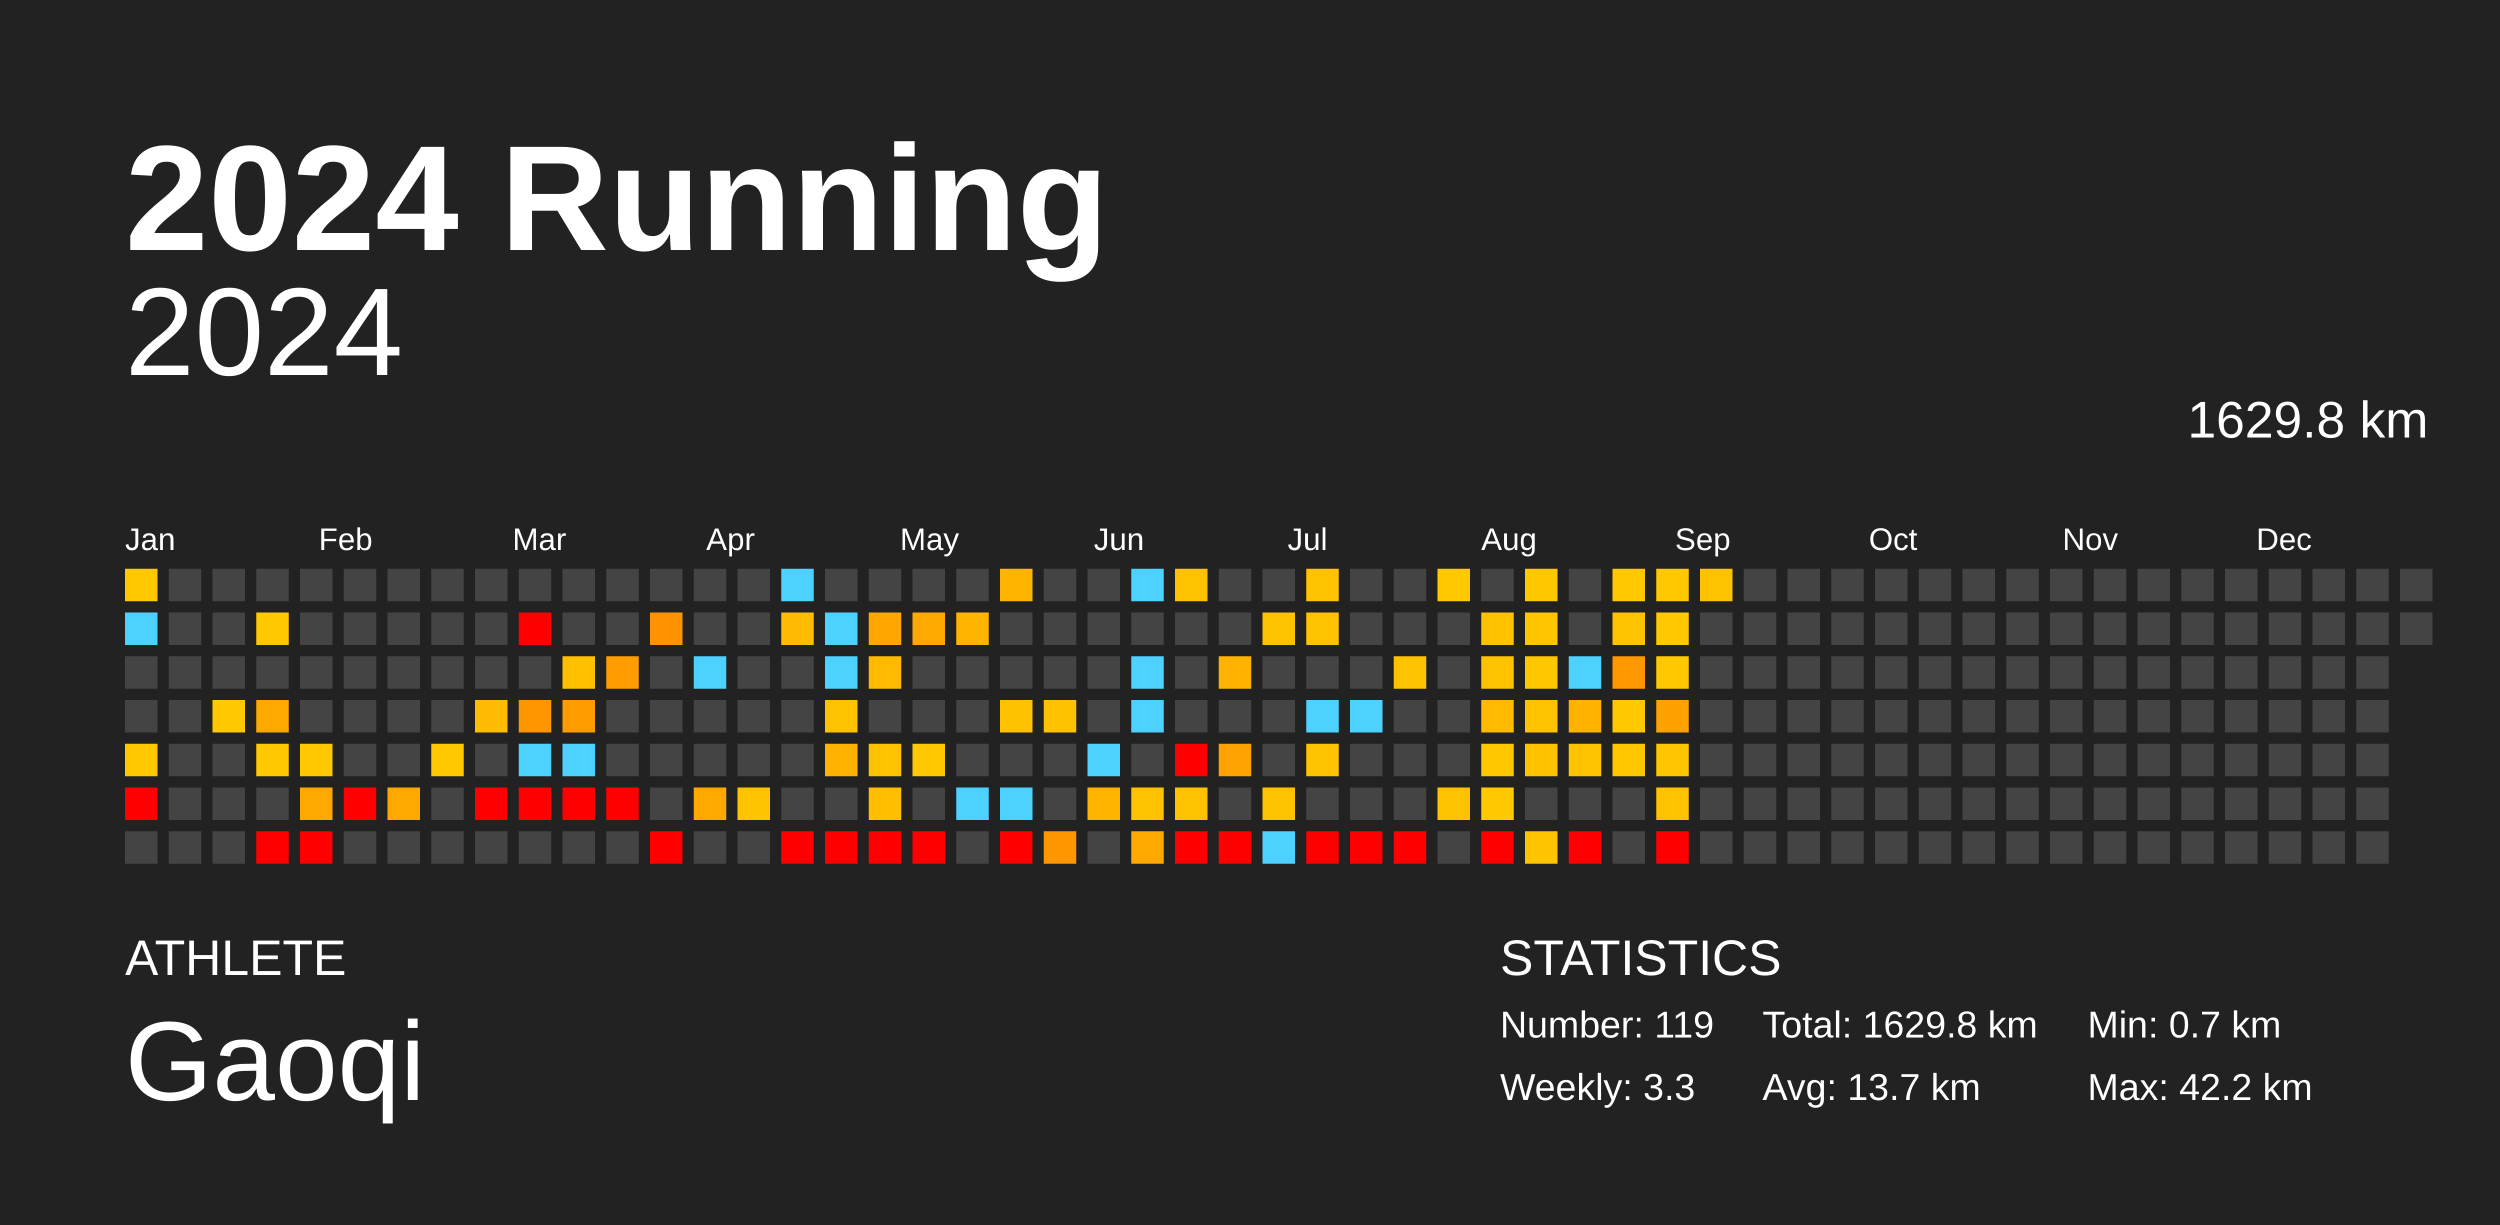
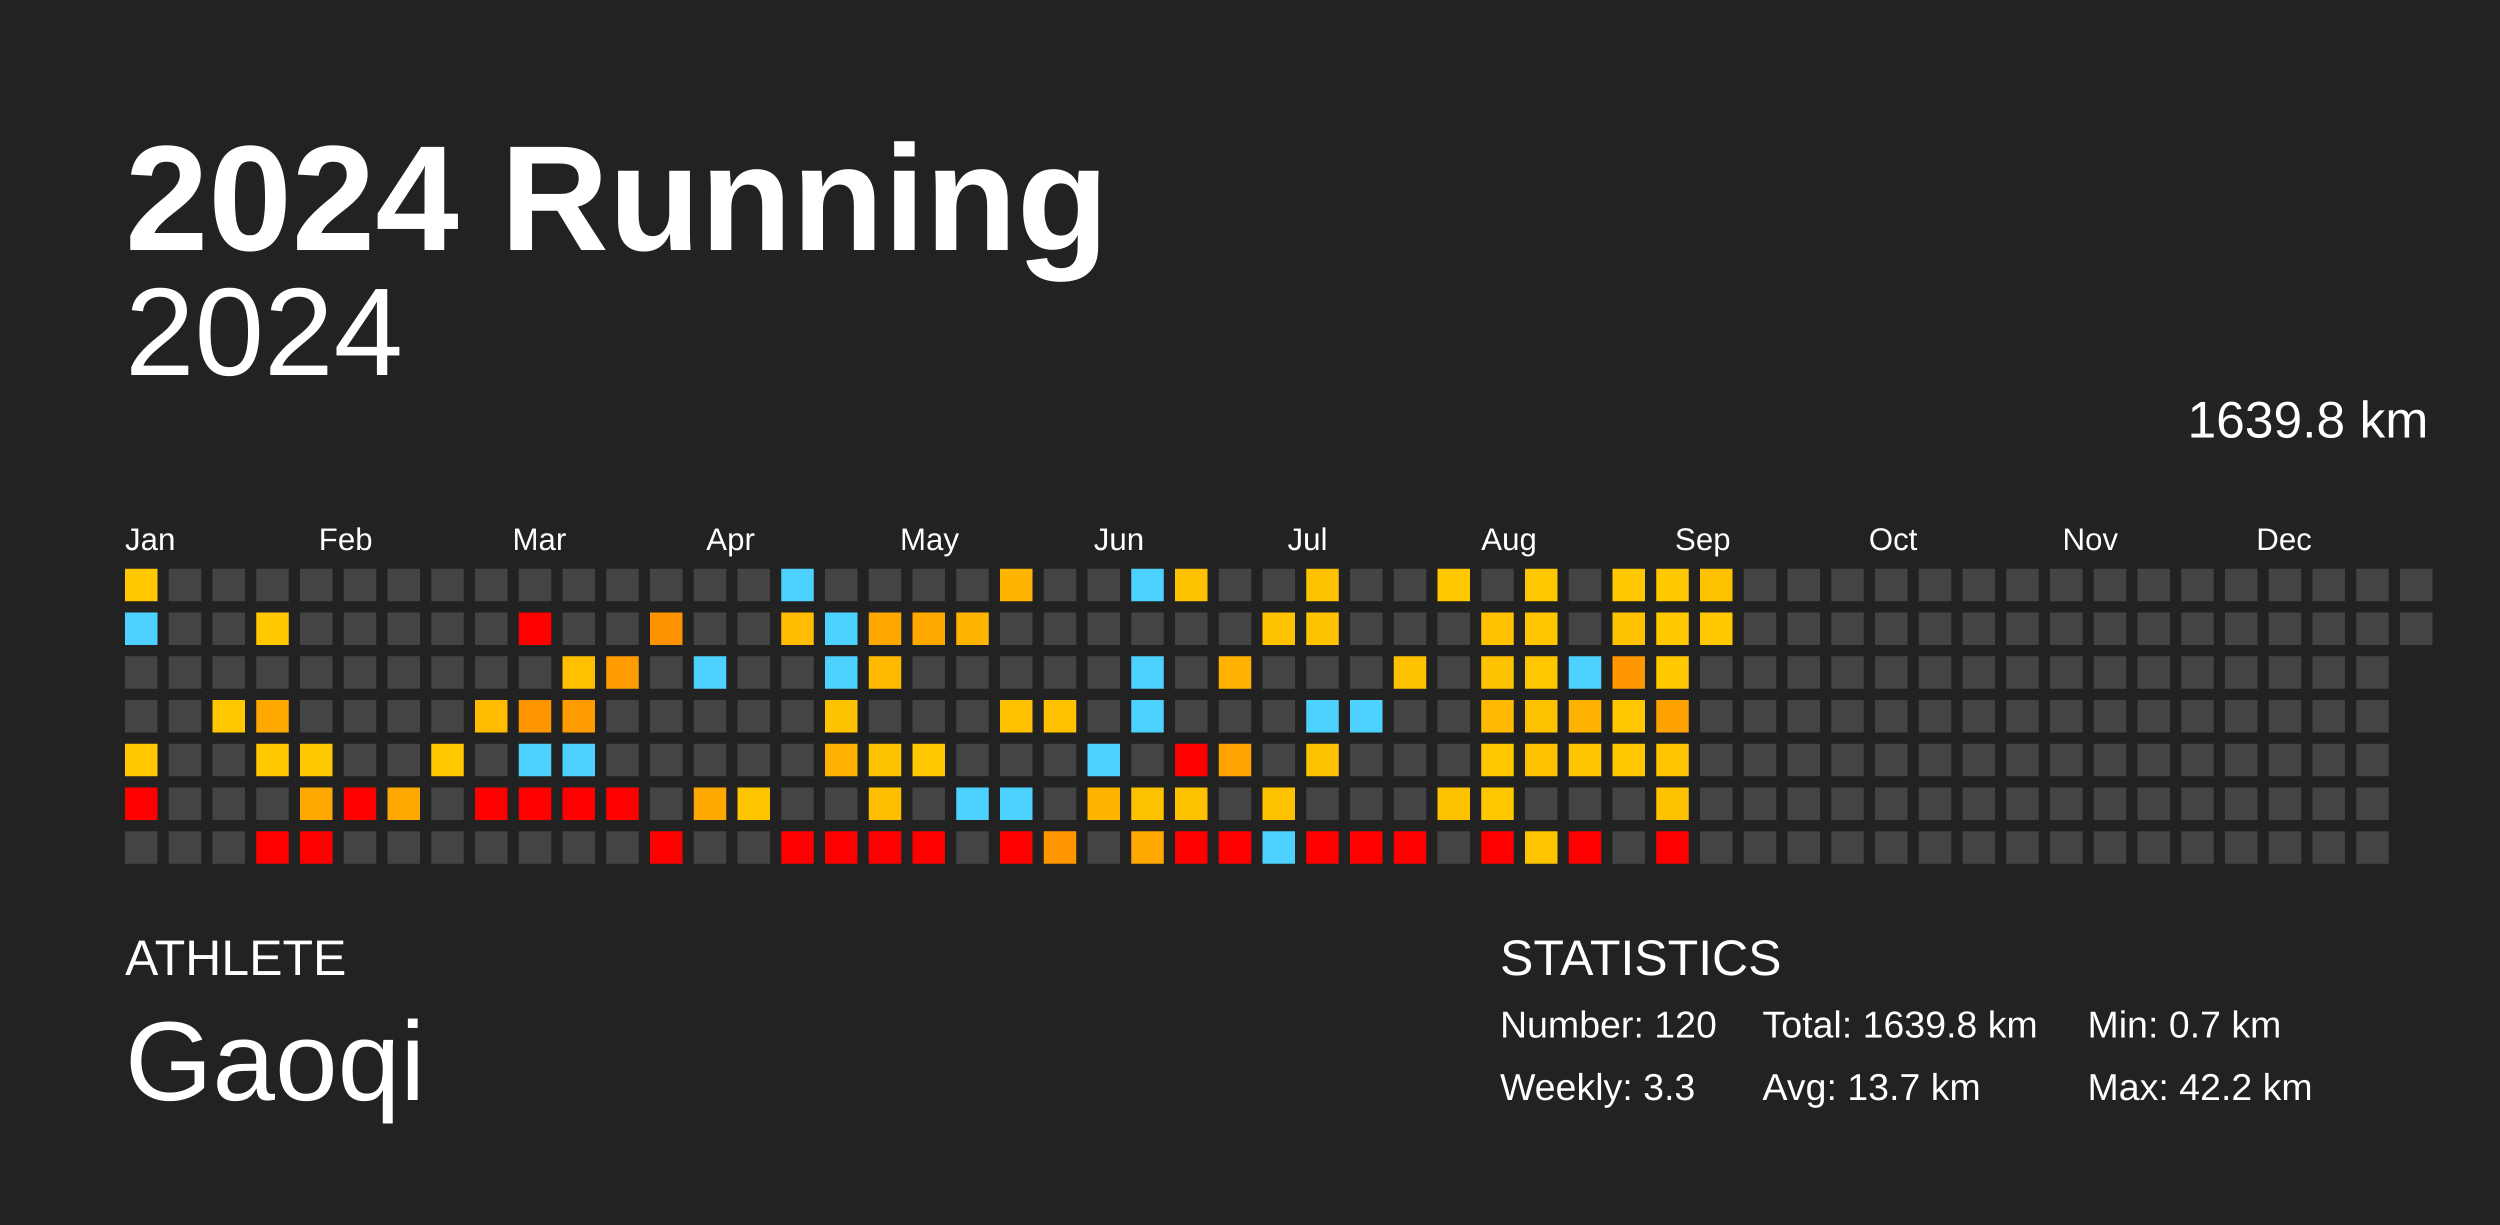
<svg xmlns="http://www.w3.org/2000/svg" baseProfile="full" height="98mm" version="1.1" viewBox="0,0,200,98" width="200mm">
  <defs />
  <rect fill="#222222" height="98" width="200" x="0" y="0" />
  <text fill="#FFFFFF" style="font-size:12px; font-family:Arial; font-weight:bold;" x="10" y="20">2024 Running</text>
  <text fill="#FFFFFF" style="font-size:4px; font-family:Arial" x="10" y="78">ATHLETE</text>
  <text fill="#FFFFFF" style="font-size:9px; font-family:Arial" x="10" y="88">Gaoqi</text>
  <text fill="#FFFFFF" style="font-size:4px; font-family:Arial" x="120" y="78">STATISTICS</text>
-   <text fill="#FFFFFF" style="font-size:3px; font-family:Arial" x="120" y="83">Number: 119</text>
+   <text fill="#FFFFFF" style="font-size:3px; font-family:Arial" x="120" y="83">Number: 120</text>
  <text fill="#FFFFFF" style="font-size:3px; font-family:Arial" x="120" y="88">Weekly: 3.3</text>
-   <text fill="#FFFFFF" style="font-size:3px; font-family:Arial" x="141" y="83">Total: 1629.8 km</text>
+   <text fill="#FFFFFF" style="font-size:3px; font-family:Arial" x="141" y="83">Total: 1639.8 km</text>
  <text fill="#FFFFFF" style="font-size:3px; font-family:Arial" x="141" y="88">Avg: 13.7 km</text>
  <text fill="#FFFFFF" style="font-size:3px; font-family:Arial" x="167" y="83">Min: 0.7 km</text>
  <text fill="#FFFFFF" style="font-size:3px; font-family:Arial" x="167" y="88">Max: 42.2 km</text>
  <text alignment-baseline="hanging" fill="#FFFFFF" style="font-size:10.0px; font-family:Arial;" x="10" y="30">2024</text>
-   <text alignment-baseline="hanging" fill="#FFFFFF" style="font-size:4.125px; font-family:Arial;" x="175" y="35">1629.8 km</text>
+   <text alignment-baseline="hanging" fill="#FFFFFF" style="font-size:4.125px; font-family:Arial;" x="175" y="35">1639.8 km</text>
  <text fill="#FFFFFF" style="font-size:2.5px; font-family:Arial" x="10.0" y="44">Jan</text>
  <text fill="#FFFFFF" style="font-size:2.5px; font-family:Arial" x="25.5" y="44">Feb</text>
  <text fill="#FFFFFF" style="font-size:2.5px; font-family:Arial" x="41.0" y="44">Mar</text>
  <text fill="#FFFFFF" style="font-size:2.5px; font-family:Arial" x="56.5" y="44">Apr</text>
  <text fill="#FFFFFF" style="font-size:2.5px; font-family:Arial" x="72.0" y="44">May</text>
  <text fill="#FFFFFF" style="font-size:2.5px; font-family:Arial" x="87.5" y="44">Jun</text>
  <text fill="#FFFFFF" style="font-size:2.5px; font-family:Arial" x="103.0" y="44">Jul</text>
  <text fill="#FFFFFF" style="font-size:2.5px; font-family:Arial" x="118.5" y="44">Aug</text>
  <text fill="#FFFFFF" style="font-size:2.5px; font-family:Arial" x="134.0" y="44">Sep</text>
  <text fill="#FFFFFF" style="font-size:2.5px; font-family:Arial" x="149.5" y="44">Oct</text>
  <text fill="#FFFFFF" style="font-size:2.5px; font-family:Arial" x="165.0" y="44">Nov</text>
  <text fill="#FFFFFF" style="font-size:2.5px; font-family:Arial" x="180.5" y="44">Dec</text>
  <rect fill="#ffc800" height="2.6" width="2.6" x="10.0" y="45.5" />
  <rect fill="#4dd2ff" height="2.6" width="2.6" x="10.0" y="49.0" />
  <rect fill="#444444" height="2.6" width="2.6" x="10.0" y="52.5" />
  <rect fill="#444444" height="2.6" width="2.6" x="10.0" y="56.0" />
  <rect fill="#ffc800" height="2.6" width="2.6" x="10.0" y="59.5" />
  <rect fill="red" height="2.6" width="2.6" x="10.0" y="63.0" />
  <rect fill="#444444" height="2.6" width="2.6" x="10.0" y="66.5" />
  <rect fill="#444444" height="2.6" width="2.6" x="13.5" y="45.5" />
  <rect fill="#444444" height="2.6" width="2.6" x="13.5" y="49.0" />
  <rect fill="#444444" height="2.6" width="2.6" x="13.5" y="52.5" />
  <rect fill="#444444" height="2.6" width="2.6" x="13.5" y="56.0" />
  <rect fill="#444444" height="2.6" width="2.6" x="13.5" y="59.5" />
  <rect fill="#444444" height="2.6" width="2.6" x="13.5" y="63.0" />
  <rect fill="#444444" height="2.6" width="2.6" x="13.5" y="66.5" />
  <rect fill="#444444" height="2.6" width="2.6" x="17.0" y="45.5" />
  <rect fill="#444444" height="2.6" width="2.6" x="17.0" y="49.0" />
  <rect fill="#444444" height="2.6" width="2.6" x="17.0" y="52.5" />
  <rect fill="#ffc800" height="2.6" width="2.6" x="17.0" y="56.0" />
  <rect fill="#444444" height="2.6" width="2.6" x="17.0" y="59.5" />
  <rect fill="#444444" height="2.6" width="2.6" x="17.0" y="63.0" />
  <rect fill="#444444" height="2.6" width="2.6" x="17.0" y="66.5" />
  <rect fill="#444444" height="2.6" width="2.6" x="20.5" y="45.5" />
  <rect fill="#ffc800" height="2.6" width="2.6" x="20.5" y="49.0" />
  <rect fill="#444444" height="2.6" width="2.6" x="20.5" y="52.5" />
  <rect fill="#ffa900" height="2.6" width="2.6" x="20.5" y="56.0" />
  <rect fill="#ffc800" height="2.6" width="2.6" x="20.5" y="59.5" />
  <rect fill="#444444" height="2.6" width="2.6" x="20.5" y="63.0" />
  <rect fill="red" height="2.6" width="2.6" x="20.5" y="66.5" />
  <rect fill="#444444" height="2.6" width="2.6" x="24.0" y="45.5" />
  <rect fill="#444444" height="2.6" width="2.6" x="24.0" y="49.0" />
  <rect fill="#444444" height="2.6" width="2.6" x="24.0" y="52.5" />
  <rect fill="#444444" height="2.6" width="2.6" x="24.0" y="56.0" />
  <rect fill="#ffc800" height="2.6" width="2.6" x="24.0" y="59.5" />
  <rect fill="#ffa900" height="2.6" width="2.6" x="24.0" y="63.0" />
  <rect fill="red" height="2.6" width="2.6" x="24.0" y="66.5" />
  <rect fill="#444444" height="2.6" width="2.6" x="27.5" y="45.5" />
  <rect fill="#444444" height="2.6" width="2.6" x="27.5" y="49.0" />
  <rect fill="#444444" height="2.6" width="2.6" x="27.5" y="52.5" />
  <rect fill="#444444" height="2.6" width="2.6" x="27.5" y="56.0" />
  <rect fill="#444444" height="2.6" width="2.6" x="27.5" y="59.5" />
  <rect fill="red" height="2.6" width="2.6" x="27.5" y="63.0" />
  <rect fill="#444444" height="2.6" width="2.6" x="27.5" y="66.5" />
  <rect fill="#444444" height="2.6" width="2.6" x="31.0" y="45.5" />
  <rect fill="#444444" height="2.6" width="2.6" x="31.0" y="49.0" />
  <rect fill="#444444" height="2.6" width="2.6" x="31.0" y="52.5" />
  <rect fill="#444444" height="2.6" width="2.6" x="31.0" y="56.0" />
  <rect fill="#444444" height="2.6" width="2.6" x="31.0" y="59.5" />
  <rect fill="#ffa900" height="2.6" width="2.6" x="31.0" y="63.0" />
  <rect fill="#444444" height="2.6" width="2.6" x="31.0" y="66.5" />
  <rect fill="#444444" height="2.6" width="2.6" x="34.5" y="45.5" />
  <rect fill="#444444" height="2.6" width="2.6" x="34.5" y="49.0" />
  <rect fill="#444444" height="2.6" width="2.6" x="34.5" y="52.5" />
  <rect fill="#444444" height="2.6" width="2.6" x="34.5" y="56.0" />
  <rect fill="#ffc800" height="2.6" width="2.6" x="34.5" y="59.5" />
  <rect fill="#444444" height="2.6" width="2.6" x="34.5" y="63.0" />
  <rect fill="#444444" height="2.6" width="2.6" x="34.5" y="66.5" />
  <rect fill="#444444" height="2.6" width="2.6" x="38.0" y="45.5" />
  <rect fill="#444444" height="2.6" width="2.6" x="38.0" y="49.0" />
  <rect fill="#444444" height="2.6" width="2.6" x="38.0" y="52.5" />
  <rect fill="#ffbc00" height="2.6" width="2.6" x="38.0" y="56.0" />
  <rect fill="#444444" height="2.6" width="2.6" x="38.0" y="59.5" />
  <rect fill="red" height="2.6" width="2.6" x="38.0" y="63.0" />
  <rect fill="#444444" height="2.6" width="2.6" x="38.0" y="66.5" />
  <rect fill="#444444" height="2.6" width="2.6" x="41.5" y="45.5" />
  <rect fill="red" height="2.6" width="2.6" x="41.5" y="49.0" />
  <rect fill="#444444" height="2.6" width="2.6" x="41.5" y="52.5" />
  <rect fill="#ff9600" height="2.6" width="2.6" x="41.5" y="56.0" />
  <rect fill="#4dd2ff" height="2.6" width="2.6" x="41.5" y="59.5" />
  <rect fill="red" height="2.6" width="2.6" x="41.5" y="63.0" />
  <rect fill="#444444" height="2.6" width="2.6" x="41.5" y="66.5" />
  <rect fill="#444444" height="2.6" width="2.6" x="45.0" y="45.5" />
  <rect fill="#444444" height="2.6" width="2.6" x="45.0" y="49.0" />
  <rect fill="#ffc000" height="2.6" width="2.6" x="45.0" y="52.5" />
  <rect fill="#ff9d00" height="2.6" width="2.6" x="45.0" y="56.0" />
  <rect fill="#4dd2ff" height="2.6" width="2.6" x="45.0" y="59.5" />
  <rect fill="red" height="2.6" width="2.6" x="45.0" y="63.0" />
  <rect fill="#444444" height="2.6" width="2.6" x="45.0" y="66.5" />
  <rect fill="#444444" height="2.6" width="2.6" x="48.5" y="45.5" />
  <rect fill="#444444" height="2.6" width="2.6" x="48.5" y="49.0" />
  <rect fill="#ff9d00" height="2.6" width="2.6" x="48.5" y="52.5" />
  <rect fill="#444444" height="2.6" width="2.6" x="48.5" y="56.0" />
  <rect fill="#444444" height="2.6" width="2.6" x="48.5" y="59.5" />
  <rect fill="red" height="2.6" width="2.6" x="48.5" y="63.0" />
  <rect fill="#444444" height="2.6" width="2.6" x="48.5" y="66.5" />
  <rect fill="#444444" height="2.6" width="2.6" x="52.0" y="45.5" />
  <rect fill="#ff9200" height="2.6" width="2.6" x="52.0" y="49.0" />
  <rect fill="#444444" height="2.6" width="2.6" x="52.0" y="52.5" />
  <rect fill="#444444" height="2.6" width="2.6" x="52.0" y="56.0" />
  <rect fill="#444444" height="2.6" width="2.6" x="52.0" y="59.5" />
  <rect fill="#444444" height="2.6" width="2.6" x="52.0" y="63.0" />
  <rect fill="red" height="2.6" width="2.6" x="52.0" y="66.5" />
  <rect fill="#444444" height="2.6" width="2.6" x="55.5" y="45.5" />
  <rect fill="#444444" height="2.6" width="2.6" x="55.5" y="49.0" />
  <rect fill="#4dd2ff" height="2.6" width="2.6" x="55.5" y="52.5" />
  <rect fill="#444444" height="2.6" width="2.6" x="55.5" y="56.0" />
  <rect fill="#444444" height="2.6" width="2.6" x="55.5" y="59.5" />
  <rect fill="#ffa900" height="2.6" width="2.6" x="55.5" y="63.0" />
  <rect fill="#444444" height="2.6" width="2.6" x="55.5" y="66.5" />
  <rect fill="#444444" height="2.6" width="2.6" x="59.0" y="45.5" />
  <rect fill="#444444" height="2.6" width="2.6" x="59.0" y="49.0" />
  <rect fill="#444444" height="2.6" width="2.6" x="59.0" y="52.5" />
  <rect fill="#444444" height="2.6" width="2.6" x="59.0" y="56.0" />
  <rect fill="#444444" height="2.6" width="2.6" x="59.0" y="59.5" />
  <rect fill="#ffc400" height="2.6" width="2.6" x="59.0" y="63.0" />
  <rect fill="#444444" height="2.6" width="2.6" x="59.0" y="66.5" />
  <rect fill="#4dd2ff" height="2.6" width="2.6" x="62.5" y="45.5" />
  <rect fill="#ffbc00" height="2.6" width="2.6" x="62.5" y="49.0" />
  <rect fill="#444444" height="2.6" width="2.6" x="62.5" y="52.5" />
  <rect fill="#444444" height="2.6" width="2.6" x="62.5" y="56.0" />
  <rect fill="#444444" height="2.6" width="2.6" x="62.5" y="59.5" />
  <rect fill="#444444" height="2.6" width="2.6" x="62.5" y="63.0" />
  <rect fill="red" height="2.6" width="2.6" x="62.5" y="66.5" />
  <rect fill="#444444" height="2.6" width="2.6" x="66.0" y="45.5" />
  <rect fill="#4dd2ff" height="2.6" width="2.6" x="66.0" y="49.0" />
  <rect fill="#4dd2ff" height="2.6" width="2.6" x="66.0" y="52.5" />
  <rect fill="#ffc200" height="2.6" width="2.6" x="66.0" y="56.0" />
  <rect fill="#ffb300" height="2.6" width="2.6" x="66.0" y="59.5" />
  <rect fill="#444444" height="2.6" width="2.6" x="66.0" y="63.0" />
  <rect fill="red" height="2.6" width="2.6" x="66.0" y="66.5" />
  <rect fill="#444444" height="2.6" width="2.6" x="69.5" y="45.5" />
  <rect fill="#ffa600" height="2.6" width="2.6" x="69.5" y="49.0" />
  <rect fill="#ffba00" height="2.6" width="2.6" x="69.5" y="52.5" />
  <rect fill="#444444" height="2.6" width="2.6" x="69.5" y="56.0" />
  <rect fill="#ffc200" height="2.6" width="2.6" x="69.5" y="59.5" />
  <rect fill="#ffbe00" height="2.6" width="2.6" x="69.5" y="63.0" />
  <rect fill="red" height="2.6" width="2.6" x="69.5" y="66.5" />
  <rect fill="#444444" height="2.6" width="2.6" x="73.0" y="45.5" />
  <rect fill="#ffa900" height="2.6" width="2.6" x="73.0" y="49.0" />
  <rect fill="#444444" height="2.6" width="2.6" x="73.0" y="52.5" />
  <rect fill="#444444" height="2.6" width="2.6" x="73.0" y="56.0" />
  <rect fill="#ffc800" height="2.6" width="2.6" x="73.0" y="59.5" />
  <rect fill="#444444" height="2.6" width="2.6" x="73.0" y="63.0" />
  <rect fill="red" height="2.6" width="2.6" x="73.0" y="66.5" />
  <rect fill="#444444" height="2.6" width="2.6" x="76.5" y="45.5" />
  <rect fill="#ffb500" height="2.6" width="2.6" x="76.5" y="49.0" />
  <rect fill="#444444" height="2.6" width="2.6" x="76.5" y="52.5" />
  <rect fill="#444444" height="2.6" width="2.6" x="76.5" y="56.0" />
  <rect fill="#444444" height="2.6" width="2.6" x="76.5" y="59.5" />
  <rect fill="#4dd2ff" height="2.6" width="2.6" x="76.5" y="63.0" />
  <rect fill="#444444" height="2.6" width="2.6" x="76.5" y="66.5" />
  <rect fill="#ffb500" height="2.6" width="2.6" x="80.0" y="45.5" />
  <rect fill="#444444" height="2.6" width="2.6" x="80.0" y="49.0" />
  <rect fill="#444444" height="2.6" width="2.6" x="80.0" y="52.5" />
  <rect fill="#ffc100" height="2.6" width="2.6" x="80.0" y="56.0" />
  <rect fill="#444444" height="2.6" width="2.6" x="80.0" y="59.5" />
  <rect fill="#4dd2ff" height="2.6" width="2.6" x="80.0" y="63.0" />
  <rect fill="red" height="2.6" width="2.6" x="80.0" y="66.5" />
  <rect fill="#444444" height="2.6" width="2.6" x="83.5" y="45.5" />
  <rect fill="#444444" height="2.6" width="2.6" x="83.5" y="49.0" />
  <rect fill="#444444" height="2.6" width="2.6" x="83.5" y="52.5" />
  <rect fill="#ffc100" height="2.6" width="2.6" x="83.5" y="56.0" />
  <rect fill="#444444" height="2.6" width="2.6" x="83.5" y="59.5" />
  <rect fill="#444444" height="2.6" width="2.6" x="83.5" y="63.0" />
  <rect fill="#ff9600" height="2.6" width="2.6" x="83.5" y="66.5" />
  <rect fill="#444444" height="2.6" width="2.6" x="87.0" y="45.5" />
  <rect fill="#444444" height="2.6" width="2.6" x="87.0" y="49.0" />
  <rect fill="#444444" height="2.6" width="2.6" x="87.0" y="52.5" />
  <rect fill="#444444" height="2.6" width="2.6" x="87.0" y="56.0" />
  <rect fill="#4dd2ff" height="2.6" width="2.6" x="87.0" y="59.5" />
  <rect fill="#ffb400" height="2.6" width="2.6" x="87.0" y="63.0" />
  <rect fill="#444444" height="2.6" width="2.6" x="87.0" y="66.5" />
  <rect fill="#4dd2ff" height="2.6" width="2.6" x="90.5" y="45.5" />
  <rect fill="#444444" height="2.6" width="2.6" x="90.5" y="49.0" />
  <rect fill="#4dd2ff" height="2.6" width="2.6" x="90.5" y="52.5" />
  <rect fill="#4dd2ff" height="2.6" width="2.6" x="90.5" y="56.0" />
  <rect fill="#444444" height="2.6" width="2.6" x="90.5" y="59.5" />
  <rect fill="#ffc200" height="2.6" width="2.6" x="90.5" y="63.0" />
  <rect fill="#ffa900" height="2.6" width="2.6" x="90.5" y="66.5" />
  <rect fill="#ffc200" height="2.6" width="2.6" x="94.0" y="45.5" />
  <rect fill="#444444" height="2.6" width="2.6" x="94.0" y="49.0" />
  <rect fill="#444444" height="2.6" width="2.6" x="94.0" y="52.5" />
  <rect fill="#444444" height="2.6" width="2.6" x="94.0" y="56.0" />
  <rect fill="red" height="2.6" width="2.6" x="94.0" y="59.5" />
  <rect fill="#ffc200" height="2.6" width="2.6" x="94.0" y="63.0" />
  <rect fill="red" height="2.6" width="2.6" x="94.0" y="66.5" />
  <rect fill="#444444" height="2.6" width="2.6" x="97.5" y="45.5" />
  <rect fill="#444444" height="2.6" width="2.6" x="97.5" y="49.0" />
  <rect fill="#ffb300" height="2.6" width="2.6" x="97.5" y="52.5" />
  <rect fill="#444444" height="2.6" width="2.6" x="97.5" y="56.0" />
  <rect fill="#ffa300" height="2.6" width="2.6" x="97.5" y="59.5" />
  <rect fill="#444444" height="2.6" width="2.6" x="97.5" y="63.0" />
  <rect fill="red" height="2.6" width="2.6" x="97.5" y="66.5" />
  <rect fill="#444444" height="2.6" width="2.6" x="101.0" y="45.5" />
  <rect fill="#ffc200" height="2.6" width="2.6" x="101.0" y="49.0" />
  <rect fill="#444444" height="2.6" width="2.6" x="101.0" y="52.5" />
  <rect fill="#444444" height="2.6" width="2.6" x="101.0" y="56.0" />
  <rect fill="#444444" height="2.6" width="2.6" x="101.0" y="59.5" />
  <rect fill="#ffc200" height="2.6" width="2.6" x="101.0" y="63.0" />
  <rect fill="#4dd2ff" height="2.6" width="2.6" x="101.0" y="66.5" />
  <rect fill="#ffc200" height="2.6" width="2.6" x="104.5" y="45.5" />
  <rect fill="#ffc200" height="2.6" width="2.6" x="104.5" y="49.0" />
  <rect fill="#444444" height="2.6" width="2.6" x="104.5" y="52.5" />
  <rect fill="#4dd2ff" height="2.6" width="2.6" x="104.5" y="56.0" />
  <rect fill="#ffc200" height="2.6" width="2.6" x="104.5" y="59.5" />
  <rect fill="#444444" height="2.6" width="2.6" x="104.5" y="63.0" />
  <rect fill="red" height="2.6" width="2.6" x="104.5" y="66.5" />
  <rect fill="#444444" height="2.6" width="2.6" x="108.0" y="45.5" />
  <rect fill="#444444" height="2.6" width="2.6" x="108.0" y="49.0" />
  <rect fill="#444444" height="2.6" width="2.6" x="108.0" y="52.5" />
  <rect fill="#4dd2ff" height="2.6" width="2.6" x="108.0" y="56.0" />
  <rect fill="#444444" height="2.6" width="2.6" x="108.0" y="59.5" />
  <rect fill="#444444" height="2.6" width="2.6" x="108.0" y="63.0" />
  <rect fill="red" height="2.6" width="2.6" x="108.0" y="66.5" />
  <rect fill="#444444" height="2.6" width="2.6" x="111.5" y="45.5" />
  <rect fill="#444444" height="2.6" width="2.6" x="111.5" y="49.0" />
  <rect fill="#ffc200" height="2.6" width="2.6" x="111.5" y="52.5" />
  <rect fill="#444444" height="2.6" width="2.6" x="111.5" y="56.0" />
  <rect fill="#444444" height="2.6" width="2.6" x="111.5" y="59.5" />
  <rect fill="#444444" height="2.6" width="2.6" x="111.5" y="63.0" />
  <rect fill="red" height="2.6" width="2.6" x="111.5" y="66.5" />
  <rect fill="#ffc800" height="2.6" width="2.6" x="115.0" y="45.5" />
  <rect fill="#444444" height="2.6" width="2.6" x="115.0" y="49.0" />
  <rect fill="#444444" height="2.6" width="2.6" x="115.0" y="52.5" />
  <rect fill="#444444" height="2.6" width="2.6" x="115.0" y="56.0" />
  <rect fill="#444444" height="2.6" width="2.6" x="115.0" y="59.5" />
  <rect fill="#ffc200" height="2.6" width="2.6" x="115.0" y="63.0" />
  <rect fill="#444444" height="2.6" width="2.6" x="115.0" y="66.5" />
  <rect fill="#444444" height="2.6" width="2.6" x="118.5" y="45.5" />
  <rect fill="#ffc100" height="2.6" width="2.6" x="118.5" y="49.0" />
  <rect fill="#ffc200" height="2.6" width="2.6" x="118.5" y="52.5" />
  <rect fill="#ffb900" height="2.6" width="2.6" x="118.5" y="56.0" />
  <rect fill="#ffc700" height="2.6" width="2.6" x="118.5" y="59.5" />
  <rect fill="#ffc800" height="2.6" width="2.6" x="118.5" y="63.0" />
  <rect fill="red" height="2.6" width="2.6" x="118.5" y="66.5" />
  <rect fill="#ffc700" height="2.6" width="2.6" x="122.0" y="45.5" />
  <rect fill="#ffc600" height="2.6" width="2.6" x="122.0" y="49.0" />
  <rect fill="#ffc700" height="2.6" width="2.6" x="122.0" y="52.5" />
  <rect fill="#ffc200" height="2.6" width="2.6" x="122.0" y="56.0" />
  <rect fill="#ffc100" height="2.6" width="2.6" x="122.0" y="59.5" />
  <rect fill="#444444" height="2.6" width="2.6" x="122.0" y="63.0" />
  <rect fill="#ffc400" height="2.6" width="2.6" x="122.0" y="66.5" />
  <rect fill="#444444" height="2.6" width="2.6" x="125.5" y="45.5" />
  <rect fill="#444444" height="2.6" width="2.6" x="125.5" y="49.0" />
  <rect fill="#4dd2ff" height="2.6" width="2.6" x="125.5" y="52.5" />
  <rect fill="#ffb200" height="2.6" width="2.6" x="125.5" y="56.0" />
  <rect fill="#ffc300" height="2.6" width="2.6" x="125.5" y="59.5" />
  <rect fill="#444444" height="2.6" width="2.6" x="125.5" y="63.0" />
  <rect fill="red" height="2.6" width="2.6" x="125.5" y="66.5" />
  <rect fill="#ffc800" height="2.6" width="2.6" x="129.0" y="45.5" />
  <rect fill="#ffc200" height="2.6" width="2.6" x="129.0" y="49.0" />
  <rect fill="#ff9800" height="2.6" width="2.6" x="129.0" y="52.5" />
  <rect fill="#ffc800" height="2.6" width="2.6" x="129.0" y="56.0" />
  <rect fill="#ffc700" height="2.6" width="2.6" x="129.0" y="59.5" />
  <rect fill="#444444" height="2.6" width="2.6" x="129.0" y="63.0" />
  <rect fill="#444444" height="2.6" width="2.6" x="129.0" y="66.5" />
  <rect fill="#ffc800" height="2.6" width="2.6" x="132.5" y="45.5" />
  <rect fill="#ffc800" height="2.6" width="2.6" x="132.5" y="49.0" />
  <rect fill="#ffc800" height="2.6" width="2.6" x="132.5" y="52.5" />
  <rect fill="#ffa200" height="2.6" width="2.6" x="132.5" y="56.0" />
  <rect fill="#ffc500" height="2.6" width="2.6" x="132.5" y="59.5" />
  <rect fill="#ffc200" height="2.6" width="2.6" x="132.5" y="63.0" />
  <rect fill="red" height="2.6" width="2.6" x="132.5" y="66.5" />
  <rect fill="#ffc200" height="2.6" width="2.6" x="136.0" y="45.5" />
-   <rect fill="#444444" height="2.6" width="2.6" x="136.0" y="49.0" />
+   <rect fill="#ffc800" height="2.6" width="2.6" x="136.0" y="49.0" />
  <rect fill="#444444" height="2.6" width="2.6" x="136.0" y="52.5" />
  <rect fill="#444444" height="2.6" width="2.6" x="136.0" y="56.0" />
  <rect fill="#444444" height="2.6" width="2.6" x="136.0" y="59.5" />
  <rect fill="#444444" height="2.6" width="2.6" x="136.0" y="63.0" />
  <rect fill="#444444" height="2.6" width="2.6" x="136.0" y="66.5" />
  <rect fill="#444444" height="2.6" width="2.6" x="139.5" y="45.5" />
  <rect fill="#444444" height="2.6" width="2.6" x="139.5" y="49.0" />
  <rect fill="#444444" height="2.6" width="2.6" x="139.5" y="52.5" />
  <rect fill="#444444" height="2.6" width="2.6" x="139.5" y="56.0" />
  <rect fill="#444444" height="2.6" width="2.6" x="139.5" y="59.5" />
  <rect fill="#444444" height="2.6" width="2.6" x="139.5" y="63.0" />
  <rect fill="#444444" height="2.6" width="2.6" x="139.5" y="66.5" />
  <rect fill="#444444" height="2.6" width="2.6" x="143.0" y="45.5" />
  <rect fill="#444444" height="2.6" width="2.6" x="143.0" y="49.0" />
  <rect fill="#444444" height="2.6" width="2.6" x="143.0" y="52.5" />
  <rect fill="#444444" height="2.6" width="2.6" x="143.0" y="56.0" />
  <rect fill="#444444" height="2.6" width="2.6" x="143.0" y="59.5" />
  <rect fill="#444444" height="2.6" width="2.6" x="143.0" y="63.0" />
  <rect fill="#444444" height="2.6" width="2.6" x="143.0" y="66.5" />
  <rect fill="#444444" height="2.6" width="2.6" x="146.5" y="45.5" />
  <rect fill="#444444" height="2.6" width="2.6" x="146.5" y="49.0" />
  <rect fill="#444444" height="2.6" width="2.6" x="146.5" y="52.5" />
  <rect fill="#444444" height="2.6" width="2.6" x="146.5" y="56.0" />
  <rect fill="#444444" height="2.6" width="2.6" x="146.5" y="59.5" />
  <rect fill="#444444" height="2.6" width="2.6" x="146.5" y="63.0" />
  <rect fill="#444444" height="2.6" width="2.6" x="146.5" y="66.5" />
  <rect fill="#444444" height="2.6" width="2.6" x="150.0" y="45.5" />
  <rect fill="#444444" height="2.6" width="2.6" x="150.0" y="49.0" />
  <rect fill="#444444" height="2.6" width="2.6" x="150.0" y="52.5" />
  <rect fill="#444444" height="2.6" width="2.6" x="150.0" y="56.0" />
  <rect fill="#444444" height="2.6" width="2.6" x="150.0" y="59.5" />
  <rect fill="#444444" height="2.6" width="2.6" x="150.0" y="63.0" />
  <rect fill="#444444" height="2.6" width="2.6" x="150.0" y="66.5" />
  <rect fill="#444444" height="2.6" width="2.6" x="153.5" y="45.5" />
  <rect fill="#444444" height="2.6" width="2.6" x="153.5" y="49.0" />
  <rect fill="#444444" height="2.6" width="2.6" x="153.5" y="52.5" />
  <rect fill="#444444" height="2.6" width="2.6" x="153.5" y="56.0" />
  <rect fill="#444444" height="2.6" width="2.6" x="153.5" y="59.5" />
  <rect fill="#444444" height="2.6" width="2.6" x="153.5" y="63.0" />
  <rect fill="#444444" height="2.6" width="2.6" x="153.5" y="66.5" />
  <rect fill="#444444" height="2.6" width="2.6" x="157.0" y="45.5" />
  <rect fill="#444444" height="2.6" width="2.6" x="157.0" y="49.0" />
  <rect fill="#444444" height="2.6" width="2.6" x="157.0" y="52.5" />
  <rect fill="#444444" height="2.6" width="2.6" x="157.0" y="56.0" />
  <rect fill="#444444" height="2.6" width="2.6" x="157.0" y="59.5" />
  <rect fill="#444444" height="2.6" width="2.6" x="157.0" y="63.0" />
  <rect fill="#444444" height="2.6" width="2.6" x="157.0" y="66.5" />
  <rect fill="#444444" height="2.6" width="2.6" x="160.5" y="45.5" />
  <rect fill="#444444" height="2.6" width="2.6" x="160.5" y="49.0" />
  <rect fill="#444444" height="2.6" width="2.6" x="160.5" y="52.5" />
  <rect fill="#444444" height="2.6" width="2.6" x="160.5" y="56.0" />
  <rect fill="#444444" height="2.6" width="2.6" x="160.5" y="59.5" />
  <rect fill="#444444" height="2.6" width="2.6" x="160.5" y="63.0" />
  <rect fill="#444444" height="2.6" width="2.6" x="160.5" y="66.5" />
  <rect fill="#444444" height="2.6" width="2.6" x="164.0" y="45.5" />
  <rect fill="#444444" height="2.6" width="2.6" x="164.0" y="49.0" />
  <rect fill="#444444" height="2.6" width="2.6" x="164.0" y="52.5" />
  <rect fill="#444444" height="2.6" width="2.6" x="164.0" y="56.0" />
  <rect fill="#444444" height="2.6" width="2.6" x="164.0" y="59.5" />
  <rect fill="#444444" height="2.6" width="2.6" x="164.0" y="63.0" />
  <rect fill="#444444" height="2.6" width="2.6" x="164.0" y="66.5" />
  <rect fill="#444444" height="2.6" width="2.6" x="167.5" y="45.5" />
  <rect fill="#444444" height="2.6" width="2.6" x="167.5" y="49.0" />
  <rect fill="#444444" height="2.6" width="2.6" x="167.5" y="52.5" />
  <rect fill="#444444" height="2.6" width="2.6" x="167.5" y="56.0" />
  <rect fill="#444444" height="2.6" width="2.6" x="167.5" y="59.5" />
  <rect fill="#444444" height="2.6" width="2.6" x="167.5" y="63.0" />
  <rect fill="#444444" height="2.6" width="2.6" x="167.5" y="66.5" />
  <rect fill="#444444" height="2.6" width="2.6" x="171.0" y="45.5" />
  <rect fill="#444444" height="2.6" width="2.6" x="171.0" y="49.0" />
  <rect fill="#444444" height="2.6" width="2.6" x="171.0" y="52.5" />
  <rect fill="#444444" height="2.6" width="2.6" x="171.0" y="56.0" />
  <rect fill="#444444" height="2.6" width="2.6" x="171.0" y="59.5" />
  <rect fill="#444444" height="2.6" width="2.6" x="171.0" y="63.0" />
  <rect fill="#444444" height="2.6" width="2.6" x="171.0" y="66.5" />
  <rect fill="#444444" height="2.6" width="2.6" x="174.5" y="45.5" />
  <rect fill="#444444" height="2.6" width="2.6" x="174.5" y="49.0" />
  <rect fill="#444444" height="2.6" width="2.6" x="174.5" y="52.5" />
  <rect fill="#444444" height="2.6" width="2.6" x="174.5" y="56.0" />
  <rect fill="#444444" height="2.6" width="2.6" x="174.5" y="59.5" />
  <rect fill="#444444" height="2.6" width="2.6" x="174.5" y="63.0" />
  <rect fill="#444444" height="2.6" width="2.6" x="174.5" y="66.5" />
  <rect fill="#444444" height="2.6" width="2.6" x="178.0" y="45.5" />
  <rect fill="#444444" height="2.6" width="2.6" x="178.0" y="49.0" />
  <rect fill="#444444" height="2.6" width="2.6" x="178.0" y="52.5" />
  <rect fill="#444444" height="2.6" width="2.6" x="178.0" y="56.0" />
  <rect fill="#444444" height="2.6" width="2.6" x="178.0" y="59.5" />
  <rect fill="#444444" height="2.6" width="2.6" x="178.0" y="63.0" />
  <rect fill="#444444" height="2.6" width="2.6" x="178.0" y="66.5" />
  <rect fill="#444444" height="2.6" width="2.6" x="181.5" y="45.5" />
  <rect fill="#444444" height="2.6" width="2.6" x="181.5" y="49.0" />
  <rect fill="#444444" height="2.6" width="2.6" x="181.5" y="52.5" />
  <rect fill="#444444" height="2.6" width="2.6" x="181.5" y="56.0" />
  <rect fill="#444444" height="2.6" width="2.6" x="181.5" y="59.5" />
  <rect fill="#444444" height="2.6" width="2.6" x="181.5" y="63.0" />
  <rect fill="#444444" height="2.6" width="2.6" x="181.5" y="66.5" />
  <rect fill="#444444" height="2.6" width="2.6" x="185.0" y="45.5" />
  <rect fill="#444444" height="2.6" width="2.6" x="185.0" y="49.0" />
  <rect fill="#444444" height="2.6" width="2.6" x="185.0" y="52.5" />
  <rect fill="#444444" height="2.6" width="2.6" x="185.0" y="56.0" />
  <rect fill="#444444" height="2.6" width="2.6" x="185.0" y="59.5" />
  <rect fill="#444444" height="2.6" width="2.6" x="185.0" y="63.0" />
  <rect fill="#444444" height="2.6" width="2.6" x="185.0" y="66.5" />
  <rect fill="#444444" height="2.6" width="2.6" x="188.5" y="45.5" />
  <rect fill="#444444" height="2.6" width="2.6" x="188.5" y="49.0" />
  <rect fill="#444444" height="2.6" width="2.6" x="188.5" y="52.5" />
  <rect fill="#444444" height="2.6" width="2.6" x="188.5" y="56.0" />
  <rect fill="#444444" height="2.6" width="2.6" x="188.5" y="59.5" />
  <rect fill="#444444" height="2.6" width="2.6" x="188.5" y="63.0" />
  <rect fill="#444444" height="2.6" width="2.6" x="188.5" y="66.5" />
  <rect fill="#444444" height="2.6" width="2.6" x="192.0" y="45.5" />
  <rect fill="#444444" height="2.6" width="2.6" x="192.0" y="49.0" />
</svg>
